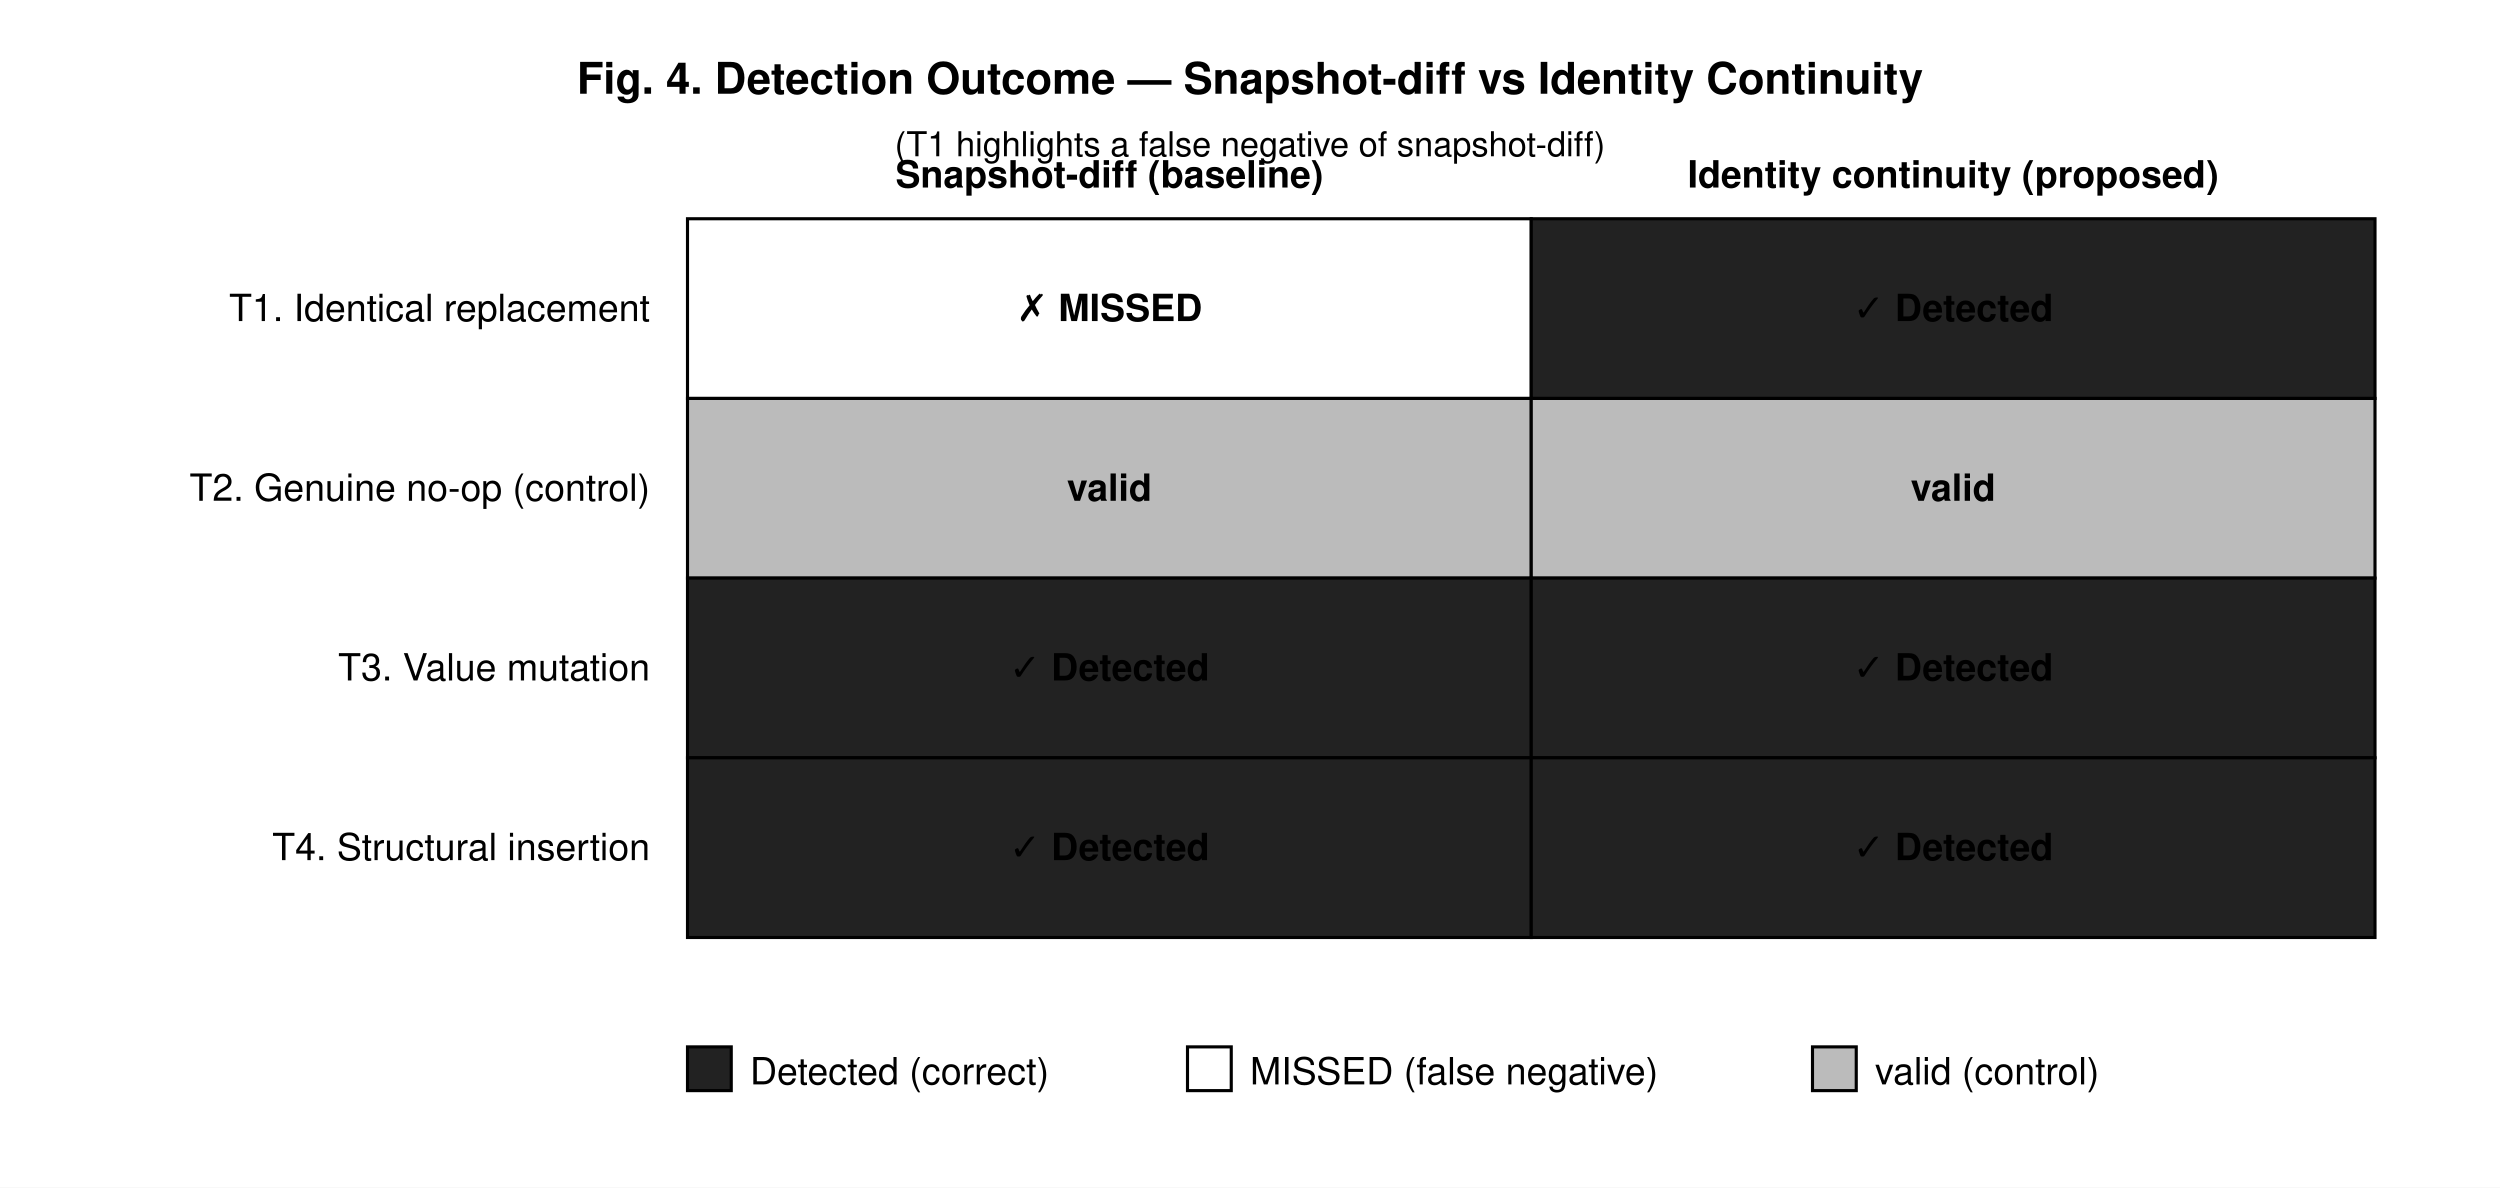
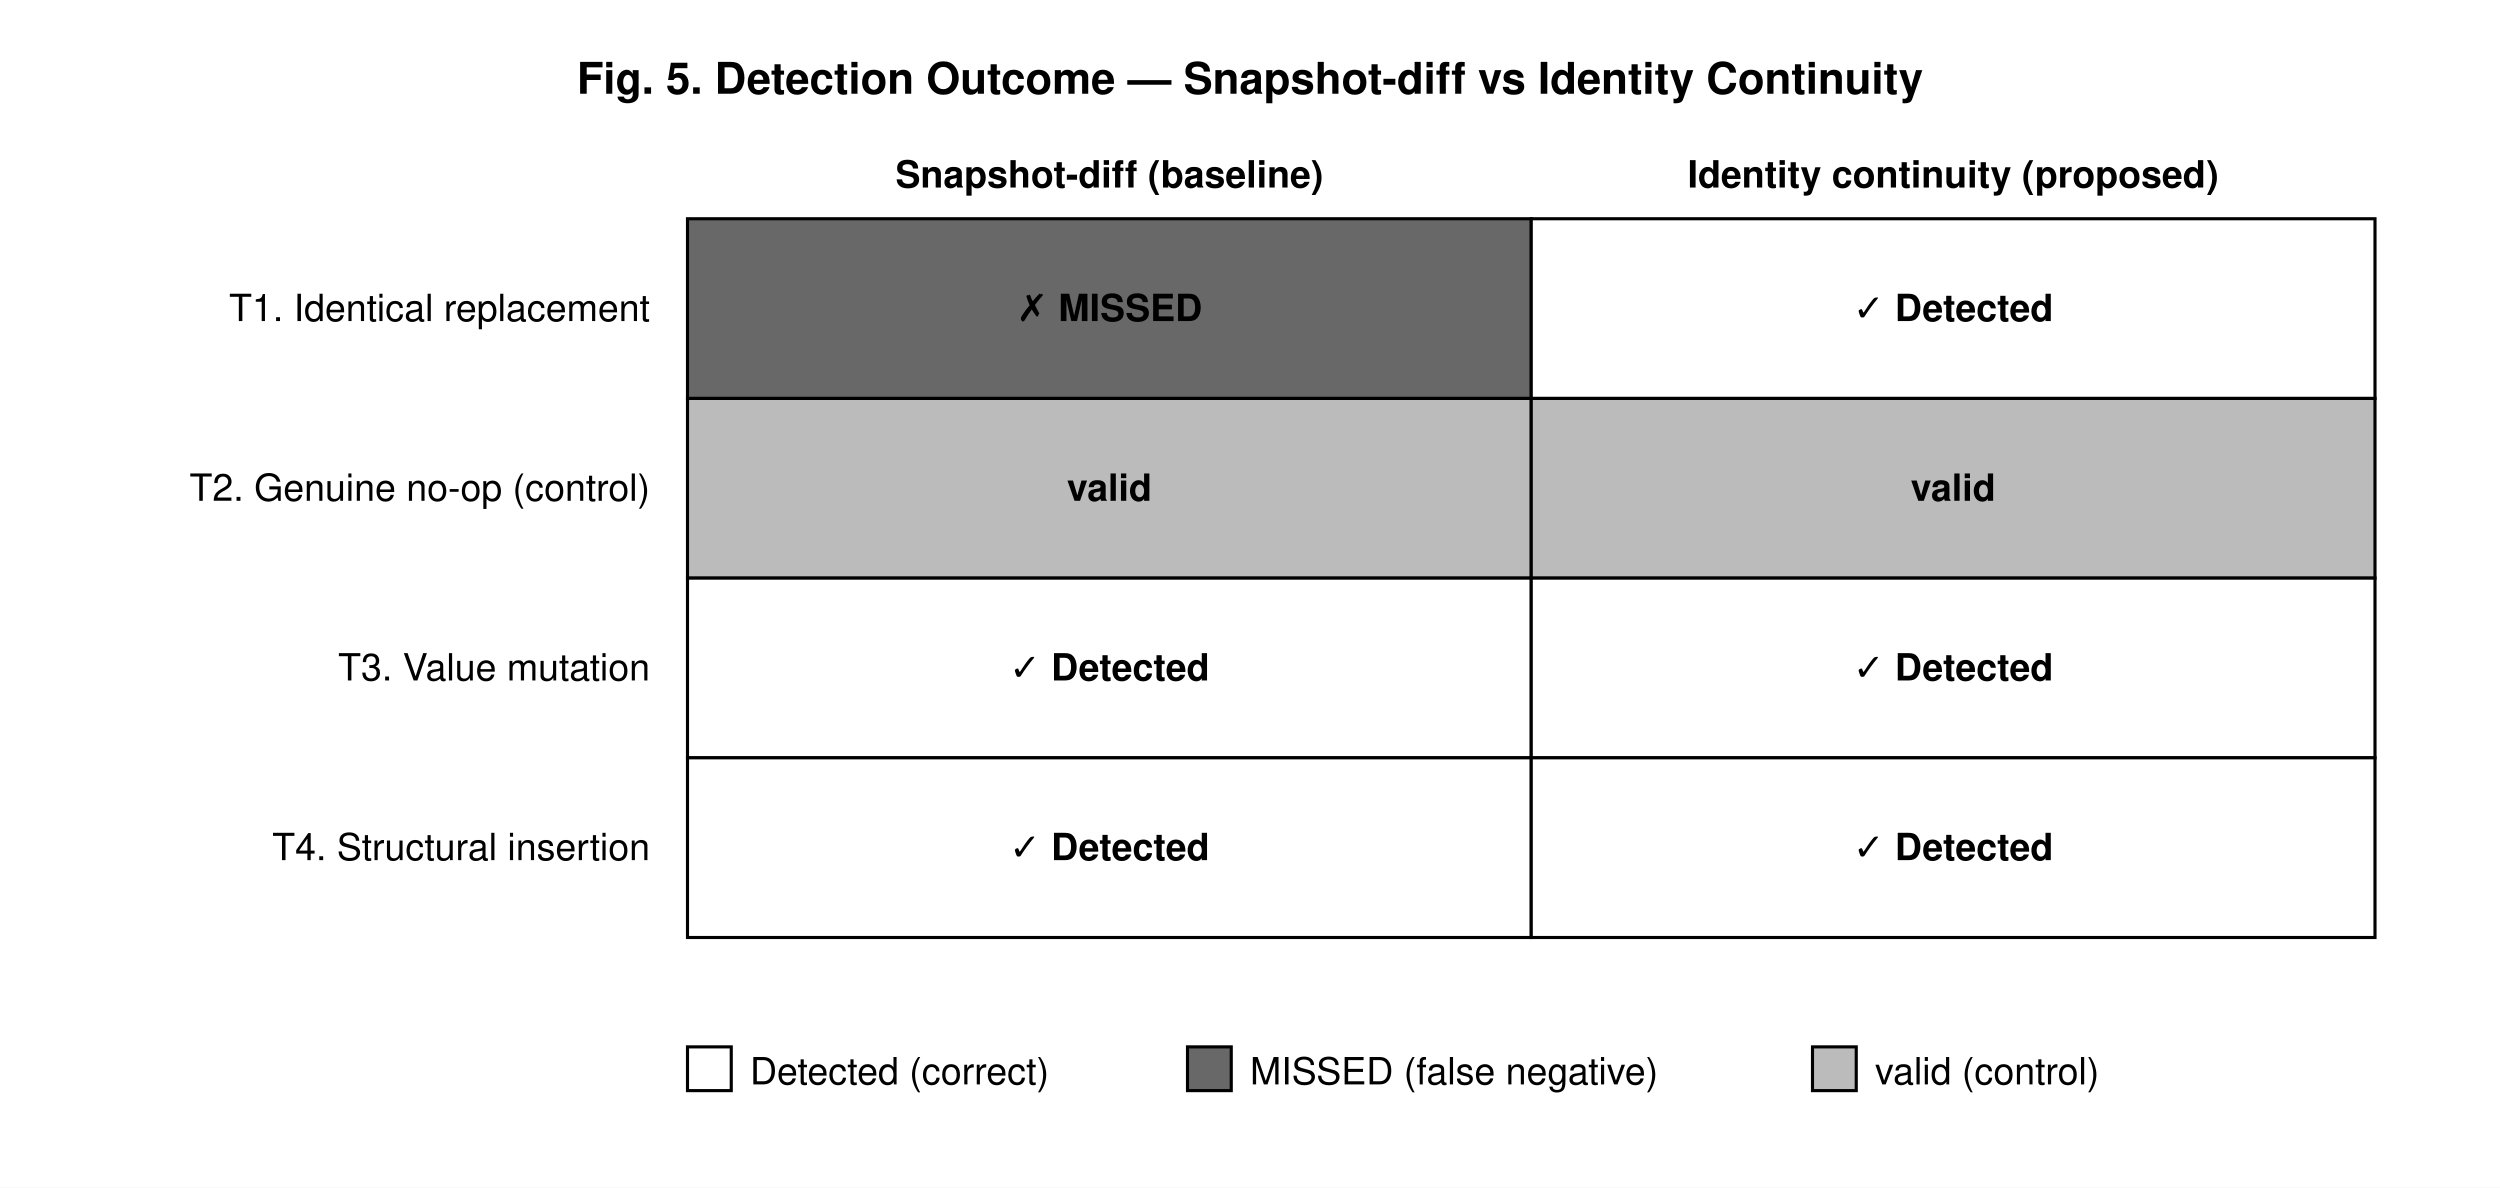
<svg xmlns="http://www.w3.org/2000/svg" width="800" height="380" viewBox="0 0 800 380" font-family="Helvetica, Arial, sans-serif" role="img">
  <style>
  .axis { stroke: #000; stroke-width: 1; fill: none; }
  .grid { stroke: #DDD; stroke-width: 0.5; fill: none; }
  .tick { font-size: 11px; fill: #000; }
  .title { font-size: 14px; font-weight: bold; fill: #000; }
  .legend { font-size: 12px; fill: #000; }
  .axis-label { font-size: 12px; fill: #000; }
  .cell-text { font-size: 12px; fill: #000; }
-   .cell-detected { fill: #222222; }
+   .cell-detected { fill: #686868; }
  .cell-missed   { fill: #FFFFFF; }
  .cell-valid    { fill: #DDDDDD; }
</style>
  <rect x="0" y="0" width="800" height="380" fill="#FFFFFF" />
-   <text x="400" y="30" text-anchor="middle" class="title">Fig. 4. Detection Outcome — Snapshot-diff vs Identity Continuity</text>
-   <text x="400" y="50" text-anchor="middle" class="tick" fill="#444">(T1 highlights a false negative of snapshot-diff)</text>
+   <text x="400" y="30" text-anchor="middle" class="title">Fig. 5. Detection Outcome — Snapshot-diff vs Identity Continuity</text>
  <text x="355" y="60" text-anchor="middle" class="legend" font-weight="bold">Snapshot-diff (baseline)</text>
  <text x="625" y="60" text-anchor="middle" class="legend" font-weight="bold">Identity continuity (proposed)</text>
  <text x="208" y="102.75" text-anchor="end" class="legend">T1. Identical replacement</text>
-   <rect x="220" y="70" width="270" height="57.5" fill="#FFFFFF" stroke="#000" stroke-width="1" />
+   <rect x="220" y="70" width="270" height="57.5" fill="#686868" stroke="#000" stroke-width="1" />
  <text x="355" y="102.75" text-anchor="middle" class="cell-text" fill="#000" font-weight="bold">✗ MISSED</text>
-   <rect x="490" y="70" width="270" height="57.5" fill="#222222" stroke="#000" stroke-width="1" />
-   <text x="625" y="102.75" text-anchor="middle" class="cell-text" fill="#FFF" font-weight="bold">✓ Detected</text>
+   <rect x="490" y="70" width="270" height="57.5" fill="#FFFFFF" stroke="#000" stroke-width="1" />
+   <text x="625" y="102.75" text-anchor="middle" class="cell-text" fill="#686868" font-weight="bold">✓ Detected</text>
  <text x="208" y="160.25" text-anchor="end" class="legend">T2. Genuine no-op (control)</text>
  <rect x="220" y="127.5" width="270" height="57.5" fill="#BBBBBB" stroke="#000" stroke-width="1" />
  <text x="355" y="160.25" text-anchor="middle" class="cell-text" fill="#000" font-weight="bold">  valid</text>
  <rect x="490" y="127.5" width="270" height="57.5" fill="#BBBBBB" stroke="#000" stroke-width="1" />
  <text x="625" y="160.25" text-anchor="middle" class="cell-text" fill="#000" font-weight="bold">  valid</text>
  <text x="208" y="217.75" text-anchor="end" class="legend">T3. Value mutation</text>
-   <rect x="220" y="185" width="270" height="57.5" fill="#222222" stroke="#000" stroke-width="1" />
-   <text x="355" y="217.75" text-anchor="middle" class="cell-text" fill="#FFF" font-weight="bold">✓ Detected</text>
-   <rect x="490" y="185" width="270" height="57.5" fill="#222222" stroke="#000" stroke-width="1" />
-   <text x="625" y="217.75" text-anchor="middle" class="cell-text" fill="#FFF" font-weight="bold">✓ Detected</text>
+   <rect x="220" y="185" width="270" height="57.5" fill="#FFFFFF" stroke="#000" stroke-width="1" />
+   <text x="355" y="217.75" text-anchor="middle" class="cell-text" fill="#686868" font-weight="bold">✓ Detected</text>
+   <rect x="490" y="185" width="270" height="57.5" fill="#FFFFFF" stroke="#000" stroke-width="1" />
+   <text x="625" y="217.75" text-anchor="middle" class="cell-text" fill="#686868" font-weight="bold">✓ Detected</text>
  <text x="208" y="275.25" text-anchor="end" class="legend">T4. Structural insertion</text>
-   <rect x="220" y="242.5" width="270" height="57.5" fill="#222222" stroke="#000" stroke-width="1" />
-   <text x="355" y="275.25" text-anchor="middle" class="cell-text" fill="#FFF" font-weight="bold">✓ Detected</text>
-   <rect x="490" y="242.5" width="270" height="57.5" fill="#222222" stroke="#000" stroke-width="1" />
-   <text x="625" y="275.25" text-anchor="middle" class="cell-text" fill="#FFF" font-weight="bold">✓ Detected</text>
-   <rect x="220" y="335" width="14" height="14" fill="#222222" stroke="#000" />
+   <rect x="220" y="242.5" width="270" height="57.5" fill="#FFFFFF" stroke="#000" stroke-width="1" />
+   <text x="355" y="275.25" text-anchor="middle" class="cell-text" fill="#686868" font-weight="bold">✓ Detected</text>
+   <rect x="490" y="242.5" width="270" height="57.5" fill="#FFFFFF" stroke="#000" stroke-width="1" />
+   <text x="625" y="275.25" text-anchor="middle" class="cell-text" fill="#686868" font-weight="bold">✓ Detected</text>
+   <rect x="220" y="335" width="14" height="14" fill="#FFFFFF" stroke="#000" />
  <text x="240" y="347" class="legend">Detected (correct)</text>
-   <rect x="380" y="335" width="14" height="14" fill="#FFFFFF" stroke="#000" />
+   <rect x="380" y="335" width="14" height="14" fill="#686868" stroke="#000" />
  <text x="400" y="347" class="legend">MISSED (false negative)</text>
  <rect x="580" y="335" width="14" height="14" fill="#BBBBBB" stroke="#000" />
  <text x="600" y="347" class="legend">valid (control)</text>
</svg>
